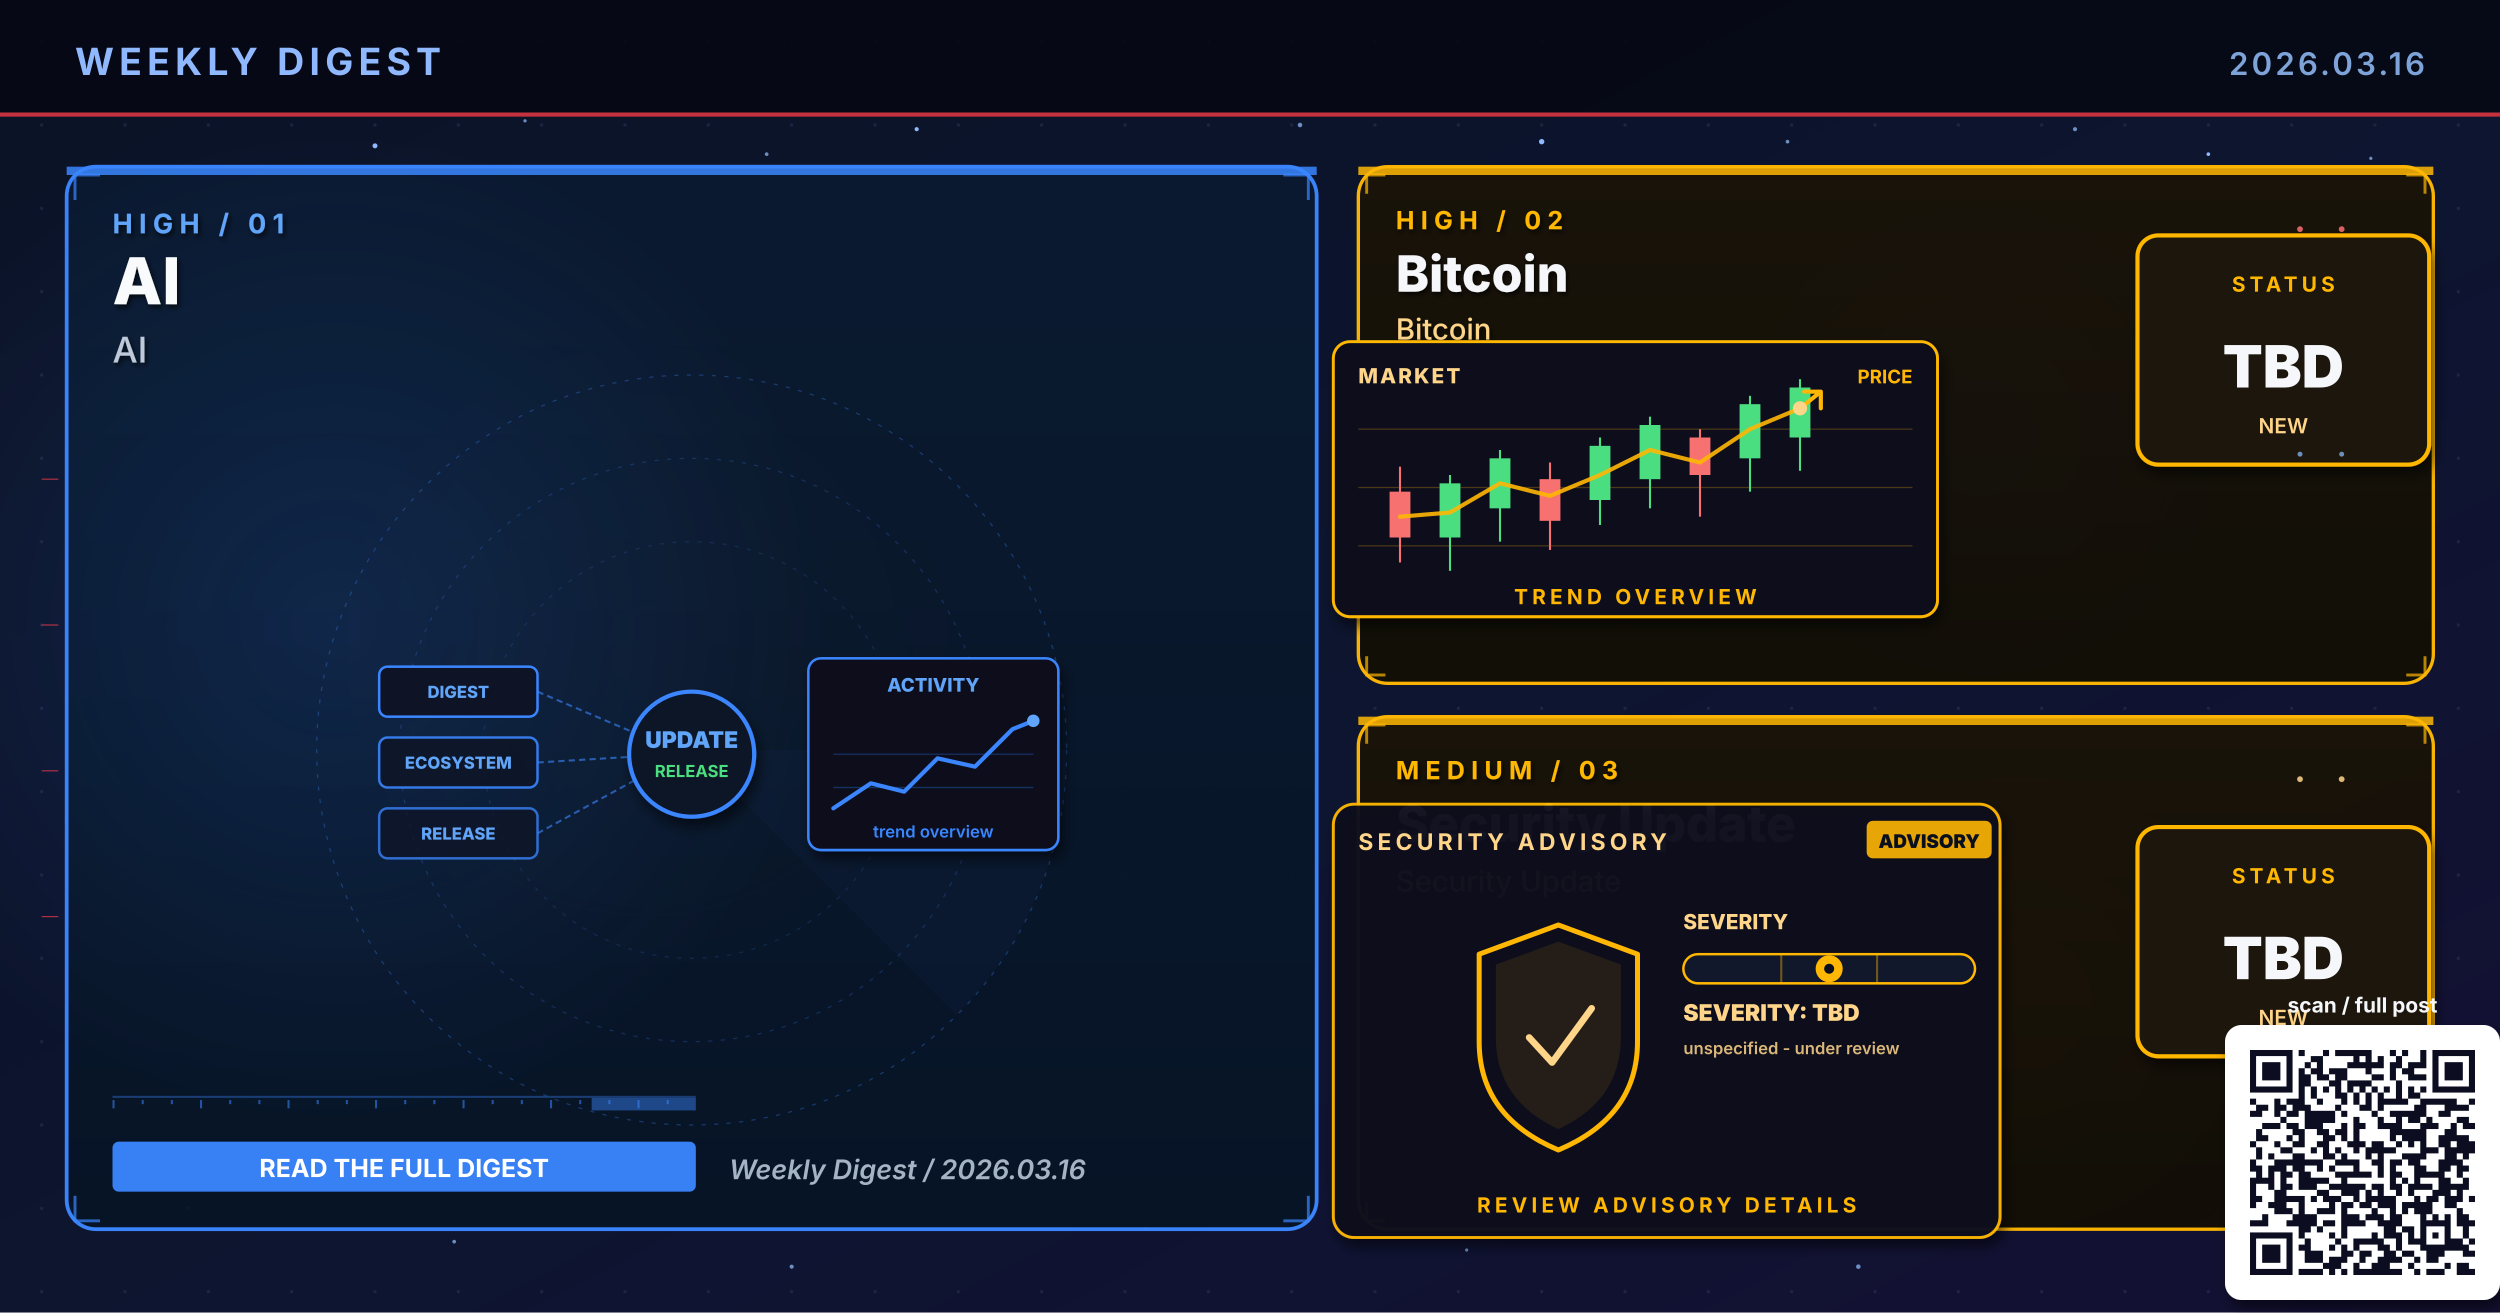
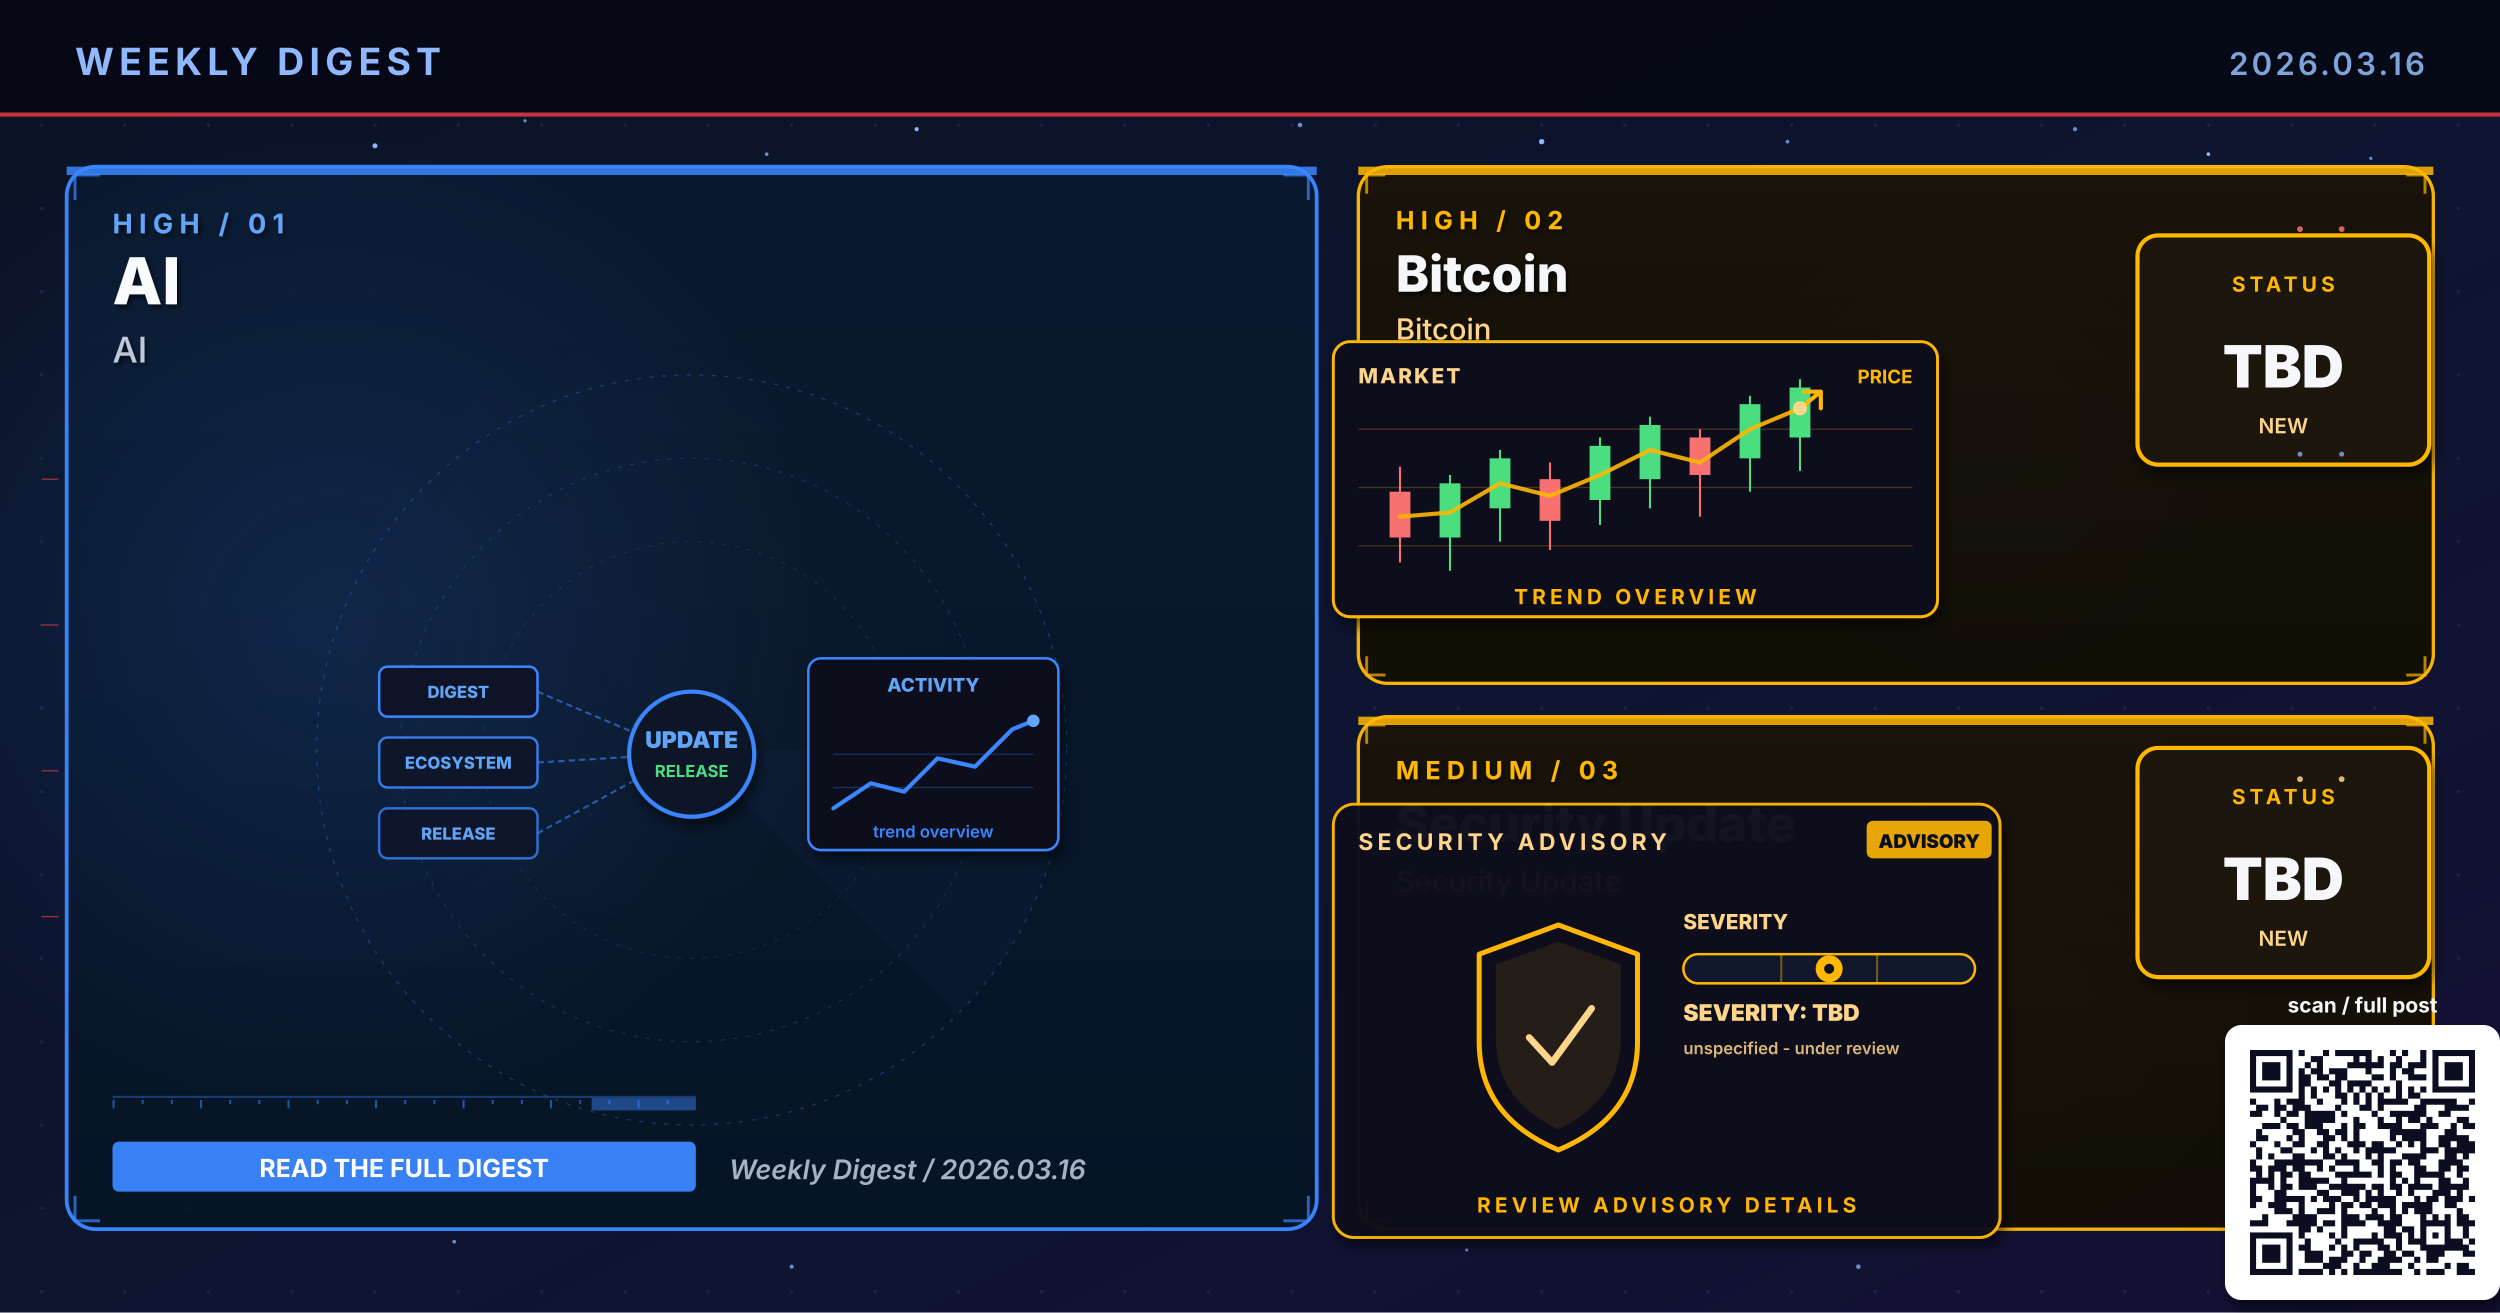
<svg xmlns="http://www.w3.org/2000/svg" viewBox="0 0 1200 630" width="1200" height="630" role="img" aria-label="Weekly digest cover 2026.03.16: AI, Bitcoin, Security Update">
  <defs>
    <linearGradient id="bgSpread" x1="0%" y1="0%" x2="100%" y2="100%">
      <stop offset="0%" stop-color="#0B1326" />
      <stop offset="55%" stop-color="#0D1530" />
      <stop offset="100%" stop-color="#141034" />
    </linearGradient>
    <linearGradient id="heroPanel" x1="0%" y1="0%" x2="0%" y2="100%">
      <stop offset="0%" stop-color="#1A0A08" />
      <stop offset="100%" stop-color="#110608" />
    </linearGradient>
    <linearGradient id="heroPanelBlue" x1="0%" y1="0%" x2="0%" y2="100%">
      <stop offset="0%" stop-color="#0A1A30" />
      <stop offset="100%" stop-color="#071426" />
    </linearGradient>
    <linearGradient id="heroPanelAmber" x1="0%" y1="0%" x2="0%" y2="100%">
      <stop offset="0%" stop-color="#1A1208" />
      <stop offset="100%" stop-color="#120E06" />
    </linearGradient>
    <linearGradient id="heroPanelGreen" x1="0%" y1="0%" x2="0%" y2="100%">
      <stop offset="0%" stop-color="#08160E" />
      <stop offset="100%" stop-color="#04100A" />
    </linearGradient>
    <linearGradient id="heroPanelPurple" x1="0%" y1="0%" x2="0%" y2="100%">
      <stop offset="0%" stop-color="#110629" />
      <stop offset="100%" stop-color="#0A0418" />
    </linearGradient>
    <radialGradient id="hotRed" cx="50%" cy="50%" r="50%">
      <stop offset="0%" stop-color="#E63946" stop-opacity="0.6" />
      <stop offset="100%" stop-color="#E63946" stop-opacity="0" />
    </radialGradient>
    <radialGradient id="hotBlue" cx="50%" cy="50%" r="50%">
      <stop offset="0%" stop-color="#3A86FF" stop-opacity="0.5" />
      <stop offset="100%" stop-color="#3A86FF" stop-opacity="0" />
    </radialGradient>
    <radialGradient id="hotAmber" cx="50%" cy="50%" r="50%">
      <stop offset="0%" stop-color="#FFB703" stop-opacity="0.45" />
      <stop offset="100%" stop-color="#FFB703" stop-opacity="0" />
    </radialGradient>
    <radialGradient id="hotGreen" cx="50%" cy="50%" r="50%">
      <stop offset="0%" stop-color="#4ADE80" stop-opacity="0.45" />
      <stop offset="100%" stop-color="#4ADE80" stop-opacity="0" />
    </radialGradient>
    <radialGradient id="hotPurple" cx="50%" cy="50%" r="50%">
      <stop offset="0%" stop-color="#A78BFA" stop-opacity="0.45" />
      <stop offset="100%" stop-color="#A78BFA" stop-opacity="0" />
    </radialGradient>
    <pattern id="envGrid" x="0" y="0" width="40" height="40" patternUnits="userSpaceOnUse">
      <circle cx="20" cy="20" r="0.8" fill="#2A3256" opacity="0.55" />
    </pattern>
    <filter id="softShadow" x="-10%" y="-10%" width="130%" height="130%">
      <feGaussianBlur in="SourceAlpha" stdDeviation="3" />
      <feOffset dx="2" dy="4" />
      <feComponentTransfer>
        <feFuncA type="linear" slope="0.55" />
      </feComponentTransfer>
      <feMerge>
        <feMergeNode />
        <feMergeNode in="SourceGraphic" />
      </feMerge>
    </filter>
    <filter id="textShadow" x="-10%" y="-10%" width="130%" height="130%">
      <feGaussianBlur in="SourceAlpha" stdDeviation="1.2" />
      <feOffset dx="1" dy="1.5" />
      <feComponentTransfer>
        <feFuncA type="linear" slope="0.7" />
      </feComponentTransfer>
      <feMerge>
        <feMergeNode />
        <feMergeNode in="SourceGraphic" />
      </feMerge>
    </filter>
  </defs>
  <rect width="1200" height="630" fill="url(#bgSpread)" />
  <rect width="1200" height="630" fill="url(#envGrid)" />
  <circle cx="310" cy="310" r="160" fill="url(#hotRed)">
    <animate attributeName="opacity" values="0.6;1;0.6" dur="5.8s" repeatCount="indefinite" />
  </circle>
  <circle cx="950" cy="210" r="120" fill="url(#hotBlue)">
    <animate attributeName="opacity" values="0.45;0.85;0.45" dur="6.4s" repeatCount="indefinite" />
  </circle>
  <circle cx="970" cy="480" r="110" fill="url(#hotAmber)">
    <animate attributeName="opacity" values="0.4;0.75;0.4" dur="7.1s" repeatCount="indefinite" />
  </circle>
  <g fill="#8FB8FF">
    <circle cx="180" cy="70" r="1.2">
      <animate attributeName="opacity" values="0.2;1;0.2" dur="3.4s" repeatCount="indefinite" />
    </circle>
    <circle cx="440" cy="62" r="1">
      <animate attributeName="opacity" values="0.2;0.9;0.2" dur="4.2s" repeatCount="indefinite" />
    </circle>
    <circle cx="740" cy="68" r="1.3">
      <animate attributeName="opacity" values="0.25;1;0.25" dur="3.9s" repeatCount="indefinite" />
    </circle>
    <circle cx="1060" cy="74" r="0.9">
      <animate attributeName="opacity" values="0.2;0.85;0.2" dur="5.1s" repeatCount="indefinite" />
    </circle>
    <circle cx="90" cy="580" r="1">
      <animate attributeName="opacity" values="0.15;0.8;0.15" dur="4.7s" repeatCount="indefinite" />
    </circle>
    <circle cx="550" cy="590" r="0.8">
      <animate attributeName="opacity" values="0.2;0.75;0.2" dur="3.6s" begin="0.5s" repeatCount="indefinite" />
    </circle>
  </g>
  <g fill="#7DA3D9" opacity="0.85">
    <circle cx="252" cy="58" r="0.8">
      <animate attributeName="opacity" values="0.15;0.7;0.15" dur="4.3s" repeatCount="indefinite" />
    </circle>
    <circle cx="368" cy="74" r="0.9">
      <animate attributeName="opacity" values="0.2;0.85;0.2" dur="3.8s" begin="0.4s" repeatCount="indefinite" />
    </circle>
    <circle cx="624" cy="60" r="1.1">
      <animate attributeName="opacity" values="0.25;0.95;0.25" dur="4.5s" repeatCount="indefinite" />
    </circle>
    <circle cx="858" cy="68" r="0.9">
      <animate attributeName="opacity" values="0.2;0.8;0.2" dur="3.6s" begin="0.6s" repeatCount="indefinite" />
    </circle>
    <circle cx="996" cy="62" r="1.0">
      <animate attributeName="opacity" values="0.2;0.9;0.2" dur="4.0s" begin="0.2s" repeatCount="indefinite" />
    </circle>
    <circle cx="1138" cy="76" r="0.8">
      <animate attributeName="opacity" values="0.15;0.7;0.15" dur="5.2s" begin="0.5s" repeatCount="indefinite" />
    </circle>
    <circle cx="218" cy="596" r="0.9">
      <animate attributeName="opacity" values="0.18;0.75;0.18" dur="4.6s" begin="0.3s" repeatCount="indefinite" />
    </circle>
    <circle cx="380" cy="608" r="1.0">
      <animate attributeName="opacity" values="0.2;0.85;0.2" dur="3.9s" begin="0.7s" repeatCount="indefinite" />
    </circle>
    <circle cx="704" cy="600" r="0.8">
      <animate attributeName="opacity" values="0.18;0.7;0.18" dur="4.2s" begin="0.4s" repeatCount="indefinite" />
    </circle>
    <circle cx="892" cy="608" r="1.1">
      <animate attributeName="opacity" values="0.22;0.9;0.22" dur="4.7s" begin="0.6s" repeatCount="indefinite" />
    </circle>
    <circle cx="1078" cy="600" r="0.9">
      <animate attributeName="opacity" values="0.2;0.85;0.2" dur="3.6s" begin="0.8s" repeatCount="indefinite" />
    </circle>
  </g>
  <rect x="0" y="0" width="1200" height="56" fill="#050813" opacity="0.92" />
  <text x="36" y="36" font-family="Inter, Helvetica, Arial, sans-serif" font-size="18" font-weight="700" fill="#8FB8FF" letter-spacing="2.5">WEEKLY DIGEST</text>
  <text x="1164" y="36" font-family="Inter, Helvetica, Arial, sans-serif" font-size="15" font-weight="600" fill="#7DA3D9" letter-spacing="1.5" text-anchor="end">2026.03.16</text>
  <rect x="0" y="54" width="1200" height="2" fill="#E63946" opacity="0.85">
    <animate attributeName="opacity" values="0.4;1;0.4" dur="4.8s" repeatCount="indefinite" />
  </rect>
  <rect x="32" y="80" width="600" height="510" rx="14" ry="14" fill="url(#heroPanelBlue)" stroke="#3A86FF" stroke-width="1.8" opacity="0.98" />
  <circle cx="160" cy="300" r="240" fill="url(#hotBlue)" opacity="0.28" />
  <rect x="32" y="80" width="600" height="4" fill="#3A86FF" opacity="0.85">
    <animate attributeName="opacity" values="0.5;1;0.5" dur="3.4s" repeatCount="indefinite" />
  </rect>
  <g filter="url(#textShadow)">
    <text x="54" y="112" font-family="Inter, Helvetica, Arial, sans-serif" font-size="13" font-weight="700" fill="#60A5FA" letter-spacing="3">HIGH  /  01</text>
    <text x="54" y="146" font-family="Inter, Helvetica, Arial, sans-serif" font-size="31" font-weight="800" fill="#F8FAFC">AI</text>
    <text x="54" y="174" font-family="Inter, Helvetica, Arial, sans-serif" font-size="17" font-weight="500" fill="#BFC9D9">AI</text>
  </g>
  <g transform="translate(332,360)" opacity="0.32">
    <circle r="180" fill="none" stroke="#3A86FF" stroke-width="0.6" stroke-dasharray="2 4" />
    <circle r="140" fill="none" stroke="#3A86FF" stroke-width="0.6" stroke-dasharray="2 4" opacity="0.7" />
    <circle r="100" fill="none" stroke="#3A86FF" stroke-width="0.6" stroke-dasharray="2 4" opacity="0.5" />
    <g>
      <path d="M0 0 L180 0 A180 180 0 0 1 127 127 Z" fill="#3A86FF" opacity="0.10" />
      <animateTransform attributeName="transform" type="rotate" from="0" to="360" dur="14s" repeatCount="indefinite" />
    </g>
  </g>
  <g stroke="#3A86FF" stroke-width="1.4" fill="none" opacity="0.7">
    <path d="M36 96 L36 84 L48 84" />
    <path d="M616 84 L628 84 L628 96" />
    <path d="M36 574 L36 586 L48 586" />
    <path d="M616 586 L628 586 L628 574" />
  </g>
  <g>
    <rect x="54" y="526" width="280" height="1" fill="#3A86FF" opacity="0.35" />
    <rect x="54" y="528" width="1" height="4" fill="#3A86FF" opacity="0.55" />
    <rect x="68" y="528" width="1" height="2" fill="#3A86FF" opacity="0.55" />
    <rect x="82" y="528" width="1" height="2" fill="#3A86FF" opacity="0.55" />
    <rect x="96" y="528" width="1" height="4" fill="#3A86FF" opacity="0.55" />
    <rect x="110" y="528" width="1" height="2" fill="#3A86FF" opacity="0.55" />
    <rect x="124" y="528" width="1" height="2" fill="#3A86FF" opacity="0.55" />
    <rect x="138" y="528" width="1" height="4" fill="#3A86FF" opacity="0.55" />
    <rect x="152" y="528" width="1" height="2" fill="#3A86FF" opacity="0.55" />
    <rect x="166" y="528" width="1" height="2" fill="#3A86FF" opacity="0.55" />
    <rect x="180" y="528" width="1" height="4" fill="#3A86FF" opacity="0.55" />
    <rect x="194" y="528" width="1" height="2" fill="#3A86FF" opacity="0.55" />
    <rect x="208" y="528" width="1" height="2" fill="#3A86FF" opacity="0.55" />
    <rect x="222" y="528" width="1" height="4" fill="#3A86FF" opacity="0.55" />
    <rect x="236" y="528" width="1" height="2" fill="#3A86FF" opacity="0.55" />
    <rect x="250" y="528" width="1" height="2" fill="#3A86FF" opacity="0.55" />
    <rect x="264" y="528" width="1" height="4" fill="#3A86FF" opacity="0.55" />
    <rect x="278" y="528" width="1" height="2" fill="#3A86FF" opacity="0.55" />
    <rect x="292" y="528" width="1" height="2" fill="#3A86FF" opacity="0.55" />
    <rect x="306" y="528" width="1" height="4" fill="#3A86FF" opacity="0.55" />
    <rect x="320" y="528" width="1" height="2" fill="#3A86FF" opacity="0.55" />
    <rect x="284" y="527" width="50" height="6" fill="#3A86FF" opacity="0.45">
      <animate attributeName="x" values="54;284;54" dur="6.4s" repeatCount="indefinite" />
      <animate attributeName="opacity" values="0.2;0.7;0.2" dur="6.4s" repeatCount="indefinite" />
    </rect>
  </g>
  <g transform="translate(332,360)">
    <g font-family="Inter, monospace" font-size="8" font-weight="800">
      <g transform="translate(-150,-40)">
        <rect x="0" y="0" width="76" height="24" rx="4" fill="#0E1426" stroke="#3A86FF" stroke-width="1.2" />
        <text x="38" y="15" text-anchor="middle" fill="#60A5FA">DIGEST</text>
      </g>
      <g transform="translate(-150,-6)">
        <rect x="0" y="0" width="76" height="24" rx="4" fill="#0E1426" stroke="#3A86FF" stroke-width="1.2" opacity="0.88" />
        <text x="38" y="15" text-anchor="middle" fill="#60A5FA">ECOSYSTEM</text>
      </g>
      <g transform="translate(-150,28)">
        <rect x="0" y="0" width="76" height="24" rx="4" fill="#0E1426" stroke="#3A86FF" stroke-width="1.2" opacity="0.76" />
        <text x="38" y="15" text-anchor="middle" fill="#60A5FA">RELEASE</text>
      </g>
    </g>
    <g stroke="#3A86FF" stroke-width="1" stroke-dasharray="3 2" fill="none" opacity="0.6">
      <line x1="-74" y1="-28" x2="-8" y2="0" />
      <line x1="-74" y1="6" x2="-8" y2="2" />
      <line x1="-74" y1="40" x2="-8" y2="4" />
    </g>
    <g fill="#60A5FA">
      <circle r="2">
        <animateMotion path="M-74 -28 L-8 0" dur="2.2s" repeatCount="indefinite" />
      </circle>
      <circle r="2">
        <animateMotion path="M-74 6 L-8 2" dur="2s" begin="0.4s" repeatCount="indefinite" />
      </circle>
      <circle r="2">
        <animateMotion path="M-74 40 L-8 4" dur="2.4s" begin="0.8s" repeatCount="indefinite" />
      </circle>
    </g>
    <circle cx="0" cy="2" r="30" fill="#0A1326" stroke="#3A86FF" stroke-width="2" filter="url(#softShadow)">
      <animate attributeName="r" values="28;33;28" dur="3.4s" repeatCount="indefinite" />
    </circle>
    <text x="0" y="-1" text-anchor="middle" font-family="Inter, monospace" font-size="11" font-weight="900" fill="#60A5FA">UPDATE</text>
    <text x="0" y="13" text-anchor="middle" font-family="Inter, monospace" font-size="8" font-weight="700" fill="#4ADE80">RELEASE</text>
    <g transform="translate(56,-44)" filter="url(#softShadow)">
      <rect x="0" y="0" width="120" height="92" rx="6" fill="#0A0F1E" stroke="#3A86FF" stroke-width="1.2" />
      <text x="60" y="16" text-anchor="middle" font-family="Inter, monospace" font-size="9" font-weight="800" fill="#60A5FA">ACTIVITY</text>
      <polyline points="12,72 30,60 46,64 62,48 80,52 98,34 108,30" fill="none" stroke="#3A86FF" stroke-width="2" stroke-linecap="round" stroke-linejoin="round" />
      <circle cx="108" cy="30" r="3" fill="#60A5FA">
        <animate attributeName="opacity" values="0.5;1;0.5" dur="2s" repeatCount="indefinite" />
      </circle>
      <g stroke="#3A86FF" stroke-width="0.6" opacity="0.3">
        <line x1="12" y1="46" x2="108" y2="46" />
        <line x1="12" y1="62" x2="108" y2="62" />
      </g>
      <text x="60" y="86" text-anchor="middle" font-family="Inter, monospace" font-size="8" font-weight="600" fill="#3A86FF">trend overview</text>
    </g>
  </g>
  <g transform="translate(54,548)">
    <rect x="0" y="0" width="280" height="24" rx="3" fill="#3A86FF" opacity="0.95" />
    <text x="140" y="17" text-anchor="middle" font-family="Inter, Helvetica, Arial, sans-serif" font-size="12" font-weight="700" fill="#FFFFFF">READ THE FULL DIGEST</text>
  </g>
  <text x="350" y="566" font-family="Inter, Helvetica, Arial, sans-serif" font-size="13" font-weight="600" fill="#A5B4C4" font-style="italic">Weekly Digest  /  2026.03.16</text>
  <rect x="652" y="80" width="516" height="248" rx="14" ry="14" fill="url(#heroPanelAmber)" stroke="#FFB703" stroke-width="1.6" opacity="0.97" />
  <rect x="652" y="80" width="516" height="4" fill="#FFB703" opacity="0.85">
    <animate attributeName="opacity" values="0.5;1;0.5" dur="4.2s" repeatCount="indefinite" />
  </rect>
  <g filter="url(#textShadow)">
    <text x="670" y="110" font-family="Inter, Helvetica, Arial, sans-serif" font-size="12" font-weight="700" fill="#FFB703" letter-spacing="3">HIGH  /  02</text>
    <text x="670" y="140" font-family="Inter, Helvetica, Arial, sans-serif" font-size="24" font-weight="800" fill="#F5F7FA">Bitcoin</text>
    <text x="670" y="163" font-family="Inter, Helvetica, Arial, sans-serif" font-size="14" font-weight="500" fill="#FFD58A">Bitcoin</text>
  </g>
  <g stroke="#FFB703" stroke-width="1.4" fill="none" opacity="0.7">
    <path d="M656 93 L656 84 L665 84" />
    <path d="M1155 84 L1164 84 L1164 93" />
    <path d="M656 315 L656 324 L665 324" />
    <path d="M1155 324 L1164 324 L1164 315" />
  </g>
  <g transform="translate(800,230)">
    <g filter="url(#softShadow)">
      <rect x="-160" y="-66" width="290" height="132" rx="8" fill="#0A0F1E" stroke="#FFB703" stroke-width="1.4" />
    </g>
    <text x="-148" y="-46" font-family="Inter, monospace" font-size="10" font-weight="800" fill="#FFD58A" letter-spacing="1">MARKET</text>
    <text x="118" y="-46" text-anchor="end" font-family="Inter, monospace" font-size="9" font-weight="700" fill="#FFB703">PRICE</text>
    <g stroke="#FFB703" stroke-width="0.6" opacity="0.25">
      <line x1="-148" y1="-24" x2="118" y2="-24" />
      <line x1="-148" y1="4" x2="118" y2="4" />
      <line x1="-148" y1="32" x2="118" y2="32" />
    </g>
    <g stroke-width="1">
      <line x1="-128" y1="-6" x2="-128" y2="40" stroke="#F87171" />
      <rect x="-133" y="6" width="10" height="22" fill="#F87171" />
      <line x1="-104" y1="-2" x2="-104" y2="44" stroke="#4ADE80" />
      <rect x="-109" y="2" width="10" height="26" fill="#4ADE80" />
      <line x1="-80" y1="-14" x2="-80" y2="30" stroke="#4ADE80" />
      <rect x="-85" y="-10" width="10" height="24" fill="#4ADE80" />
      <line x1="-56" y1="-8" x2="-56" y2="34" stroke="#F87171" />
      <rect x="-61" y="0" width="10" height="20" fill="#F87171" />
      <line x1="-32" y1="-20" x2="-32" y2="22" stroke="#4ADE80" />
      <rect x="-37" y="-16" width="10" height="26" fill="#4ADE80" />
      <line x1="-8" y1="-30" x2="-8" y2="14" stroke="#4ADE80" />
      <rect x="-13" y="-26" width="10" height="26" fill="#4ADE80" />
      <line x1="16" y1="-24" x2="16" y2="18" stroke="#F87171" />
      <rect x="11" y="-20" width="10" height="18" fill="#F87171" />
      <line x1="40" y1="-40" x2="40" y2="6" stroke="#4ADE80" />
      <rect x="35" y="-36" width="10" height="26" fill="#4ADE80" />
      <line x1="64" y1="-48" x2="64" y2="-4" stroke="#4ADE80" />
      <rect x="59" y="-44" width="10" height="24" fill="#4ADE80" />
    </g>
    <polyline points="-128,18 -104,16 -80,2 -56,8 -32,-2 -8,-14 16,-8 40,-24 64,-34" fill="none" stroke="#FFB703" stroke-width="2" stroke-linecap="round" stroke-linejoin="round" opacity="0.9" />
    <g transform="translate(64,-34)" stroke="#FFB703" stroke-width="2" fill="none" stroke-linecap="round">
      <path d="M0 0 L10 -8 M10 -8 L2 -8 M10 -8 L10 0">
        <animate attributeName="stroke-opacity" values="0.5;1;0.5" dur="1.8s" repeatCount="indefinite" />
      </path>
    </g>
    <circle cx="64" cy="-34" r="3.4" fill="#FFD58A">
      <animate attributeName="r" values="3;5;3" dur="2s" repeatCount="indefinite" />
    </circle>
    <text x="-15" y="60" text-anchor="middle" font-family="Inter, Helvetica, Arial, sans-serif" font-size="10" font-weight="700" fill="#FFB703" letter-spacing="2">TREND OVERVIEW</text>
  </g>
  <g transform="translate(1094,168)" filter="url(#softShadow)">
    <rect x="-68" y="-55" width="140" height="110" rx="10" fill="#1A1208" stroke="#FFB703" stroke-width="2" />
    <text x="2" y="-28" text-anchor="middle" font-family="Inter, Helvetica, Arial, sans-serif" font-size="10" font-weight="700" letter-spacing="2" fill="#FFB703">STATUS</text>
    <text x="2" y="18" text-anchor="middle" font-family="Inter, Helvetica, Arial, sans-serif" font-size="28" font-weight="900" fill="#F5F7FA">TBD</text>
    <text x="2" y="40" text-anchor="middle" font-family="Inter, Helvetica, Arial, sans-serif" font-size="10" font-weight="600" fill="#FFD58A">NEW</text>
  </g>
  <rect x="652" y="344" width="516" height="246" rx="14" ry="14" fill="url(#heroPanelAmber)" stroke="#FFB703" stroke-width="1.6" opacity="0.97" />
  <rect x="652" y="344" width="516" height="4" fill="#FFB703" opacity="0.85">
    <animate attributeName="opacity" values="0.5;1;0.5" dur="4.8s" repeatCount="indefinite" />
  </rect>
  <g filter="url(#textShadow)">
    <text x="670" y="374" font-family="Inter, Helvetica, Arial, sans-serif" font-size="12" font-weight="700" fill="#FFB703" letter-spacing="3">MEDIUM  /  03</text>
    <text x="670" y="404" font-family="Inter, Helvetica, Arial, sans-serif" font-size="24" font-weight="800" fill="#F5F7FA">Security Update</text>
    <text x="670" y="428" font-family="Inter, Helvetica, Arial, sans-serif" font-size="14" font-weight="500" fill="#FFD58A">Security Update</text>
  </g>
  <g stroke="#FFB703" stroke-width="1.4" fill="none" opacity="0.7">
    <path d="M656 357 L656 348 L665 348" />
    <path d="M1155 348 L1164 348 L1164 357" />
    <path d="M656 577 L656 586 L665 586" />
    <path d="M1155 586 L1164 586 L1164 577" />
  </g>
  <g transform="translate(800,490)">
    <g filter="url(#softShadow)">
      <rect x="-160" y="-104" width="320" height="208" rx="10" fill="#0A0F1E" stroke="#FFB703" stroke-width="1.4" opacity="0.95" />
    </g>
    <text x="-148" y="-82" font-family="Inter, Helvetica, Arial, sans-serif" font-size="11" font-weight="700" fill="#FFD58A" letter-spacing="2">SECURITY ADVISORY</text>
    <g transform="translate(96,-96)">
      <rect x="0" y="0" width="60" height="18" rx="3" fill="#FFB703" opacity="0.9" />
      <text x="30" y="13" text-anchor="middle" font-family="Inter, monospace" font-size="9" font-weight="900" fill="#0A0F1E">ADVISORY</text>
    </g>
    <g transform="translate(-92,-46)">
      <path d="M40 0 L78 14 L78 56 Q78 92 40 108 Q2 92 2 56 L2 14 Z" fill="none" stroke="#FFB703" stroke-width="2.4" stroke-linejoin="round">
        <animate attributeName="stroke-opacity" values="0.6;1;0.6" dur="3.2s" repeatCount="indefinite" />
      </path>
      <path d="M40 8 L70 19 L70 54 Q70 84 40 98 Q10 84 10 54 L10 19 Z" fill="#FFB703" opacity="0.10" />
      <path d="M26 54 L37 66 L56 40" fill="none" stroke="#FFD58A" stroke-width="3.2" stroke-linecap="round" stroke-linejoin="round">
        <animate attributeName="stroke-opacity" values="0.5;1;0.5" dur="2.4s" repeatCount="indefinite" />
      </path>
    </g>
    <g transform="translate(8,-44)">
      <text x="0" y="0" font-family="Inter, monospace" font-size="10" font-weight="800" fill="#FFD58A">SEVERITY</text>
      <rect x="0" y="12" width="140" height="14" rx="7" fill="#11182B" stroke="#FFB703" stroke-width="1.2" />
      <g stroke="#FFB703" stroke-width="1" opacity="0.4">
        <line x1="47" y1="12" x2="47" y2="26" />
        <line x1="93" y1="12" x2="93" y2="26" />
      </g>
      <g transform="translate(70,19)">
        <circle cx="0" cy="0" r="6.5" fill="#FFB703">
          <animate attributeName="opacity" values="0.7;1;0.7" dur="2.2s" repeatCount="indefinite" />
        </circle>
        <circle cx="0" cy="0" r="2.4" fill="#0A0F1E" />
      </g>
      <text x="0" y="44" font-family="Inter, monospace" font-size="11" font-weight="900" fill="#FFD58A">SEVERITY: TBD</text>
      <text x="0" y="60" font-family="Inter, monospace" font-size="8" font-weight="600" fill="#FFD58A" opacity="0.85">unspecified - under review</text>
    </g>
    <text x="0" y="92" text-anchor="middle" font-family="Inter, Helvetica, Arial, sans-serif" font-size="10" font-weight="700" fill="#FFB703" letter-spacing="2">REVIEW ADVISORY DETAILS</text>
  </g>
-   <g transform="translate(1094,452)" filter="url(#softShadow)">
+   <g transform="translate(1094,414)" filter="url(#softShadow)">
    <rect x="-68" y="-55" width="140" height="110" rx="10" fill="#1A1208" stroke="#FFB703" stroke-width="2" />
    <text x="2" y="-28" text-anchor="middle" font-family="Inter, Helvetica, Arial, sans-serif" font-size="10" font-weight="700" letter-spacing="2" fill="#FFB703">STATUS</text>
    <text x="2" y="18" text-anchor="middle" font-family="Inter, Helvetica, Arial, sans-serif" font-size="28" font-weight="900" fill="#F5F7FA">TBD</text>
    <text x="2" y="40" text-anchor="middle" font-family="Inter, Helvetica, Arial, sans-serif" font-size="10" font-weight="600" fill="#FFD58A">NEW</text>
  </g>
  <g opacity="0.85">
    <g fill="#F87171">
      <circle cx="1104" cy="110" r="1.4">
        <animate attributeName="opacity" values="0.2;1;0.2" dur="1.8s" repeatCount="indefinite" />
      </circle>
      <circle cx="1124" cy="110" r="1.4">
        <animate attributeName="opacity" values="0.2;1;0.2" dur="1.4s" begin="0.3s" repeatCount="indefinite" />
      </circle>
    </g>
    <g fill="#7DA3D9">
      <circle cx="1104" cy="218" r="1.2">
        <animate attributeName="opacity" values="0.2;1;0.2" dur="2s" repeatCount="indefinite" />
      </circle>
      <circle cx="1124" cy="218" r="1.2">
        <animate attributeName="opacity" values="0.2;1;0.2" dur="1.6s" begin="0.4s" repeatCount="indefinite" />
      </circle>
    </g>
    <g fill="#FFD58A">
      <circle cx="1104" cy="374" r="1.4">
        <animate attributeName="opacity" values="0.2;1;0.2" dur="1.8s" repeatCount="indefinite" />
      </circle>
      <circle cx="1124" cy="374" r="1.4">
        <animate attributeName="opacity" values="0.2;1;0.2" dur="1.6s" begin="0.3s" repeatCount="indefinite" />
      </circle>
    </g>
    <g stroke="#E63946" stroke-width="0.5" fill="none">
      <path d="M20 230 L28 230">
        <animate attributeName="stroke-opacity" values="0;0.7;0" dur="2s" repeatCount="indefinite" />
      </path>
      <path d="M20 300 L28 300">
        <animate attributeName="stroke-opacity" values="0;0.7;0" dur="2.3s" begin="0.3s" repeatCount="indefinite" />
      </path>
      <path d="M20 370 L28 370">
        <animate attributeName="stroke-opacity" values="0;0.7;0" dur="1.9s" begin="0.6s" repeatCount="indefinite" />
      </path>
      <path d="M20 440 L28 440">
        <animate attributeName="stroke-opacity" values="0;0.7;0" dur="2.1s" begin="0.9s" repeatCount="indefinite" />
      </path>
    </g>
  </g>
  <g transform="translate(1080,504)" filter="url(#softShadow)">
    <rect x="-12" y="-12" width="132" height="132" rx="8" fill="#FFFFFF" />
    <path fill="#0A1020" d="M0.0 0.0h20.432v2.919h-20.432z M23.351 0.0h2.919v2.919h-2.919z M35.027 0.0h2.919v2.919h-2.919z M40.865 0.0h17.514v2.919h-17.514z M67.135 0.0h2.919v2.919h-2.919z M72.973 0.0h2.919v2.919h-2.919z M81.73 0.0h2.919v2.919h-2.919z M87.568 0.0h20.432v2.919h-20.432z M0.0 2.919h2.919v2.919h-2.919z M17.514 2.919h2.919v2.919h-2.919z M29.189 2.919h5.838v2.919h-5.838z M49.622 2.919h2.919v2.919h-2.919z M55.459 2.919h2.919v2.919h-2.919z M61.297 2.919h2.919v2.919h-2.919z M70.054 2.919h2.919v2.919h-2.919z M81.73 2.919h2.919v2.919h-2.919z M87.568 2.919h2.919v2.919h-2.919z M105.081 2.919h2.919v2.919h-2.919z M0.0 5.838h2.919v2.919h-2.919z M5.838 5.838h8.757v2.919h-8.757z M17.514 5.838h2.919v2.919h-2.919z M26.27 5.838h2.919v2.919h-2.919z M32.108 5.838h2.919v2.919h-2.919z M46.703 5.838h17.514v2.919h-17.514z M67.135 5.838h5.838v2.919h-5.838z M75.892 5.838h8.757v2.919h-8.757z M87.568 5.838h2.919v2.919h-2.919z M93.405 5.838h8.757v2.919h-8.757z M105.081 5.838h2.919v2.919h-2.919z M0.0 8.757h2.919v2.919h-2.919z M5.838 8.757h8.757v2.919h-8.757z M17.514 8.757h2.919v2.919h-2.919z M23.351 8.757h2.919v2.919h-2.919z M29.189 8.757h5.838v2.919h-5.838z M37.946 8.757h8.757v2.919h-8.757z M55.459 8.757h2.919v2.919h-2.919z M67.135 8.757h2.919v2.919h-2.919z M72.973 8.757h5.838v2.919h-5.838z M87.568 8.757h2.919v2.919h-2.919z M93.405 8.757h8.757v2.919h-8.757z M105.081 8.757h2.919v2.919h-2.919z M0.0 11.676h2.919v2.919h-2.919z M5.838 11.676h8.757v2.919h-8.757z M17.514 11.676h2.919v2.919h-2.919z M23.351 11.676h5.838v2.919h-5.838z M32.108 11.676h5.838v2.919h-5.838z M40.865 11.676h5.838v2.919h-5.838z M58.378 11.676h5.838v2.919h-5.838z M67.135 11.676h2.919v2.919h-2.919z M75.892 11.676h8.757v2.919h-8.757z M87.568 11.676h2.919v2.919h-2.919z M93.405 11.676h8.757v2.919h-8.757z M105.081 11.676h2.919v2.919h-2.919z M0.0 14.595h2.919v2.919h-2.919z M17.514 14.595h2.919v2.919h-2.919z M23.351 14.595h5.838v2.919h-5.838z M37.946 14.595h5.838v2.919h-5.838z M46.703 14.595h11.676v2.919h-11.676z M70.054 14.595h2.919v2.919h-2.919z M87.568 14.595h2.919v2.919h-2.919z M105.081 14.595h2.919v2.919h-2.919z M0.0 17.514h20.432v2.919h-20.432z M23.351 17.514h2.919v2.919h-2.919z M29.189 17.514h2.919v2.919h-2.919z M35.027 17.514h2.919v2.919h-2.919z M40.865 17.514h2.919v2.919h-2.919z M46.703 17.514h2.919v2.919h-2.919z M52.541 17.514h2.919v2.919h-2.919z M58.378 17.514h2.919v2.919h-2.919z M64.216 17.514h2.919v2.919h-2.919z M70.054 17.514h2.919v2.919h-2.919z M75.892 17.514h2.919v2.919h-2.919z M81.73 17.514h2.919v2.919h-2.919z M87.568 17.514h20.432v2.919h-20.432z M23.351 20.432h2.919v2.919h-2.919z M29.189 20.432h2.919v2.919h-2.919z M40.865 20.432h5.838v2.919h-5.838z M49.622 20.432h2.919v2.919h-2.919z M55.459 20.432h2.919v2.919h-2.919z M61.297 20.432h2.919v2.919h-2.919z M70.054 20.432h2.919v2.919h-2.919z M75.892 20.432h5.838v2.919h-5.838z M0.0 23.351h2.919v2.919h-2.919z M11.676 23.351h2.919v2.919h-2.919z M17.514 23.351h8.757v2.919h-8.757z M32.108 23.351h2.919v2.919h-2.919z M43.784 23.351h2.919v2.919h-2.919z M49.622 23.351h2.919v2.919h-2.919z M55.459 23.351h2.919v2.919h-2.919z M61.297 23.351h14.595v2.919h-14.595z M81.73 23.351h17.514v2.919h-17.514z M105.081 23.351h2.919v2.919h-2.919z M2.919 26.27h5.838v2.919h-5.838z M11.676 26.27h5.838v2.919h-5.838z M20.432 26.27h8.757v2.919h-8.757z M40.865 26.27h2.919v2.919h-2.919z M52.541 26.27h5.838v2.919h-5.838z M61.297 26.27h2.919v2.919h-2.919z M78.811 26.27h5.838v2.919h-5.838z M93.405 26.27h11.676v2.919h-11.676z M0.0 29.189h5.838v2.919h-5.838z M11.676 29.189h2.919v2.919h-2.919z M17.514 29.189h5.838v2.919h-5.838z M26.27 29.189h14.595v2.919h-14.595z M43.784 29.189h2.919v2.919h-2.919z M58.378 29.189h2.919v2.919h-2.919z M67.135 29.189h17.514v2.919h-17.514z M90.486 29.189h5.838v2.919h-5.838z M14.595 32.108h2.919v2.919h-2.919z M26.27 32.108h14.595v2.919h-14.595z M49.622 32.108h2.919v2.919h-2.919z M61.297 32.108h2.919v2.919h-2.919z M70.054 32.108h2.919v2.919h-2.919z M75.892 32.108h5.838v2.919h-5.838z M84.649 32.108h2.919v2.919h-2.919z M99.243 32.108h5.838v2.919h-5.838z M5.838 35.027h8.757v2.919h-8.757z M17.514 35.027h5.838v2.919h-5.838z M26.27 35.027h8.757v2.919h-8.757z M43.784 35.027h2.919v2.919h-2.919z M49.622 35.027h5.838v2.919h-5.838z M61.297 35.027h11.676v2.919h-11.676z M81.73 35.027h8.757v2.919h-8.757z M96.324 35.027h2.919v2.919h-2.919z M102.162 35.027h5.838v2.919h-5.838z M2.919 37.946h2.919v2.919h-2.919z M20.432 37.946h5.838v2.919h-5.838z M32.108 37.946h5.838v2.919h-5.838z M40.865 37.946h5.838v2.919h-5.838z M49.622 37.946h2.919v2.919h-2.919z M67.135 37.946h17.514v2.919h-17.514z M93.405 37.946h5.838v2.919h-5.838z M2.919 40.865h5.838v2.919h-5.838z M17.514 40.865h2.919v2.919h-2.919z M23.351 40.865h2.919v2.919h-2.919z M35.027 40.865h5.838v2.919h-5.838z M43.784 40.865h2.919v2.919h-2.919z M49.622 40.865h2.919v2.919h-2.919z M67.135 40.865h2.919v2.919h-2.919z M72.973 40.865h11.676v2.919h-11.676z M90.486 40.865h14.595v2.919h-14.595z M0.0 43.784h2.919v2.919h-2.919z M11.676 43.784h2.919v2.919h-2.919z M20.432 43.784h5.838v2.919h-5.838z M32.108 43.784h5.838v2.919h-5.838z M46.703 43.784h8.757v2.919h-8.757z M58.378 43.784h5.838v2.919h-5.838z M70.054 43.784h2.919v2.919h-2.919z M75.892 43.784h2.919v2.919h-2.919z M81.73 43.784h2.919v2.919h-2.919z M90.486 43.784h5.838v2.919h-5.838z M99.243 43.784h8.757v2.919h-8.757z M2.919 46.703h2.919v2.919h-2.919z M14.595 46.703h5.838v2.919h-5.838z M29.189 46.703h2.919v2.919h-2.919z M35.027 46.703h2.919v2.919h-2.919z M40.865 46.703h2.919v2.919h-2.919z M49.622 46.703h2.919v2.919h-2.919z M55.459 46.703h14.595v2.919h-14.595z M81.73 46.703h8.757v2.919h-8.757z M93.405 46.703h14.595v2.919h-14.595z M2.919 49.622h2.919v2.919h-2.919z M8.757 49.622h2.919v2.919h-2.919z M20.432 49.622h5.838v2.919h-5.838z M35.027 49.622h5.838v2.919h-5.838z M43.784 49.622h2.919v2.919h-2.919z M55.459 49.622h2.919v2.919h-2.919z M61.297 49.622h2.919v2.919h-2.919z M72.973 49.622h11.676v2.919h-11.676z M93.405 49.622h5.838v2.919h-5.838z M102.162 49.622h2.919v2.919h-2.919z M0.0 52.541h2.919v2.919h-2.919z M11.676 52.541h23.351v2.919h-23.351z M40.865 52.541h11.676v2.919h-11.676z M58.378 52.541h5.838v2.919h-5.838z M67.135 52.541h5.838v2.919h-5.838z M75.892 52.541h5.838v2.919h-5.838z M90.486 52.541h11.676v2.919h-11.676z M0.0 55.459h5.838v2.919h-5.838z M8.757 55.459h8.757v2.919h-8.757z M20.432 55.459h5.838v2.919h-5.838z M32.108 55.459h2.919v2.919h-2.919z M37.946 55.459h2.919v2.919h-2.919z M49.622 55.459h2.919v2.919h-2.919z M61.297 55.459h2.919v2.919h-2.919z M67.135 55.459h2.919v2.919h-2.919z M78.811 55.459h5.838v2.919h-5.838z M90.486 55.459h5.838v2.919h-5.838z M99.243 55.459h5.838v2.919h-5.838z M2.919 58.378h2.919v2.919h-2.919z M8.757 58.378h2.919v2.919h-2.919z M14.595 58.378h5.838v2.919h-5.838z M23.351 58.378h5.838v2.919h-5.838z M40.865 58.378h17.514v2.919h-17.514z M61.297 58.378h2.919v2.919h-2.919z M67.135 58.378h5.838v2.919h-5.838z M78.811 58.378h14.595v2.919h-14.595z M99.243 58.378h2.919v2.919h-2.919z M0.0 61.297h11.676v2.919h-11.676z M14.595 61.297h2.919v2.919h-2.919z M23.351 61.297h14.595v2.919h-14.595z M43.784 61.297h2.919v2.919h-2.919z M67.135 61.297h2.919v2.919h-2.919z M72.973 61.297h2.919v2.919h-2.919z M78.811 61.297h2.919v2.919h-2.919z M90.486 61.297h5.838v2.919h-5.838z M102.162 61.297h2.919v2.919h-2.919z M0.0 64.216h2.919v2.919h-2.919z M8.757 64.216h2.919v2.919h-2.919z M14.595 64.216h5.838v2.919h-5.838z M23.351 64.216h8.757v2.919h-8.757z M37.946 64.216h17.514v2.919h-17.514z M58.378 64.216h5.838v2.919h-5.838z M67.135 64.216h5.838v2.919h-5.838z M75.892 64.216h11.676v2.919h-11.676z M90.486 64.216h14.595v2.919h-14.595z M0.0 67.135h2.919v2.919h-2.919z M11.676 67.135h5.838v2.919h-5.838z M32.108 67.135h5.838v2.919h-5.838z M43.784 67.135h8.757v2.919h-8.757z M55.459 67.135h2.919v2.919h-2.919z M61.297 67.135h2.919v2.919h-2.919z M70.054 67.135h2.919v2.919h-2.919z M75.892 67.135h2.919v2.919h-2.919z M87.568 67.135h8.757v2.919h-8.757z M99.243 67.135h2.919v2.919h-2.919z M0.0 70.054h5.838v2.919h-5.838z M11.676 70.054h14.595v2.919h-14.595z M29.189 70.054h2.919v2.919h-2.919z M35.027 70.054h8.757v2.919h-8.757z M49.622 70.054h2.919v2.919h-2.919z M55.459 70.054h14.595v2.919h-14.595z M78.811 70.054h2.919v2.919h-2.919z M84.649 70.054h5.838v2.919h-5.838z M93.405 70.054h8.757v2.919h-8.757z M105.081 70.054h2.919v2.919h-2.919z M0.0 72.973h2.919v2.919h-2.919z M8.757 72.973h8.757v2.919h-8.757z M23.351 72.973h2.919v2.919h-2.919z M37.946 72.973h2.919v2.919h-2.919z M43.784 72.973h5.838v2.919h-5.838z M52.541 72.973h5.838v2.919h-5.838z M61.297 72.973h8.757v2.919h-8.757z M72.973 72.973h14.595v2.919h-14.595z M93.405 72.973h5.838v2.919h-5.838z M11.676 75.892h8.757v2.919h-8.757z M23.351 75.892h2.919v2.919h-2.919z M32.108 75.892h8.757v2.919h-8.757z M43.784 75.892h2.919v2.919h-2.919z M58.378 75.892h2.919v2.919h-2.919z M67.135 75.892h2.919v2.919h-2.919z M72.973 75.892h2.919v2.919h-2.919z M78.811 75.892h8.757v2.919h-8.757z M99.243 75.892h2.919v2.919h-2.919z M5.838 78.811h2.919v2.919h-2.919z M20.432 78.811h11.676v2.919h-11.676z M43.784 78.811h8.757v2.919h-8.757z M55.459 78.811h8.757v2.919h-8.757z M67.135 78.811h5.838v2.919h-5.838z M81.73 78.811h2.919v2.919h-2.919z M87.568 78.811h2.919v2.919h-2.919z M93.405 78.811h2.919v2.919h-2.919z M99.243 78.811h5.838v2.919h-5.838z M0.0 81.73h8.757v2.919h-8.757z M17.514 81.73h14.595v2.919h-14.595z M35.027 81.73h5.838v2.919h-5.838z M43.784 81.73h11.676v2.919h-11.676z M61.297 81.73h11.676v2.919h-11.676z M81.73 81.73h14.595v2.919h-14.595z M99.243 81.73h8.757v2.919h-8.757z M23.351 84.649h5.838v2.919h-5.838z M32.108 84.649h2.919v2.919h-2.919z M43.784 84.649h2.919v2.919h-2.919z M64.216 84.649h5.838v2.919h-5.838z M72.973 84.649h5.838v2.919h-5.838z M81.73 84.649h2.919v2.919h-2.919z M93.405 84.649h2.919v2.919h-2.919z M102.162 84.649h2.919v2.919h-2.919z M0.0 87.568h20.432v2.919h-20.432z M23.351 87.568h2.919v2.919h-2.919z M37.946 87.568h2.919v2.919h-2.919z M43.784 87.568h2.919v2.919h-2.919z M58.378 87.568h2.919v2.919h-2.919z M64.216 87.568h8.757v2.919h-8.757z M75.892 87.568h2.919v2.919h-2.919z M81.73 87.568h2.919v2.919h-2.919z M87.568 87.568h2.919v2.919h-2.919z M93.405 87.568h2.919v2.919h-2.919z M102.162 87.568h2.919v2.919h-2.919z M0.0 90.486h2.919v2.919h-2.919z M17.514 90.486h2.919v2.919h-2.919z M26.27 90.486h2.919v2.919h-2.919z M40.865 90.486h2.919v2.919h-2.919z M49.622 90.486h14.595v2.919h-14.595z M70.054 90.486h2.919v2.919h-2.919z M75.892 90.486h8.757v2.919h-8.757z M93.405 90.486h8.757v2.919h-8.757z M105.081 90.486h2.919v2.919h-2.919z M0.0 93.405h2.919v2.919h-2.919z M5.838 93.405h8.757v2.919h-8.757z M17.514 93.405h2.919v2.919h-2.919z M23.351 93.405h5.838v2.919h-5.838z M37.946 93.405h2.919v2.919h-2.919z M43.784 93.405h2.919v2.919h-2.919z M49.622 93.405h2.919v2.919h-2.919z M61.297 93.405h5.838v2.919h-5.838z M70.054 93.405h2.919v2.919h-2.919z M81.73 93.405h23.351v2.919h-23.351z M0.0 96.324h2.919v2.919h-2.919z M5.838 96.324h8.757v2.919h-8.757z M17.514 96.324h2.919v2.919h-2.919z M26.27 96.324h8.757v2.919h-8.757z M43.784 96.324h5.838v2.919h-5.838z M52.541 96.324h5.838v2.919h-5.838z M64.216 96.324h5.838v2.919h-5.838z M72.973 96.324h5.838v2.919h-5.838z M84.649 96.324h8.757v2.919h-8.757z M102.162 96.324h5.838v2.919h-5.838z M0.0 99.243h2.919v2.919h-2.919z M5.838 99.243h8.757v2.919h-8.757z M17.514 99.243h2.919v2.919h-2.919z M26.27 99.243h8.757v2.919h-8.757z M37.946 99.243h8.757v2.919h-8.757z M52.541 99.243h2.919v2.919h-2.919z M61.297 99.243h11.676v2.919h-11.676z M78.811 99.243h2.919v2.919h-2.919z M84.649 99.243h5.838v2.919h-5.838z M0.0 102.162h2.919v2.919h-2.919z M17.514 102.162h2.919v2.919h-2.919z M35.027 102.162h8.757v2.919h-8.757z M49.622 102.162h2.919v2.919h-2.919z M58.378 102.162h8.757v2.919h-8.757z M75.892 102.162h2.919v2.919h-2.919z M93.405 102.162h2.919v2.919h-2.919z M99.243 102.162h5.838v2.919h-5.838z M0.0 105.081h20.432v2.919h-20.432z M23.351 105.081h11.676v2.919h-11.676z M37.946 105.081h2.919v2.919h-2.919z M43.784 105.081h2.919v2.919h-2.919z M49.622 105.081h23.351v2.919h-23.351z M78.811 105.081h2.919v2.919h-2.919z M84.649 105.081h8.757v2.919h-8.757z M99.243 105.081h8.757v2.919h-8.757z" />
  </g>
  <text x="1134" y="486" font-family="Inter, Helvetica, Arial, sans-serif" font-size="10" font-weight="700" fill="#F5F7FA" text-anchor="middle">scan / full post</text>
</svg>
